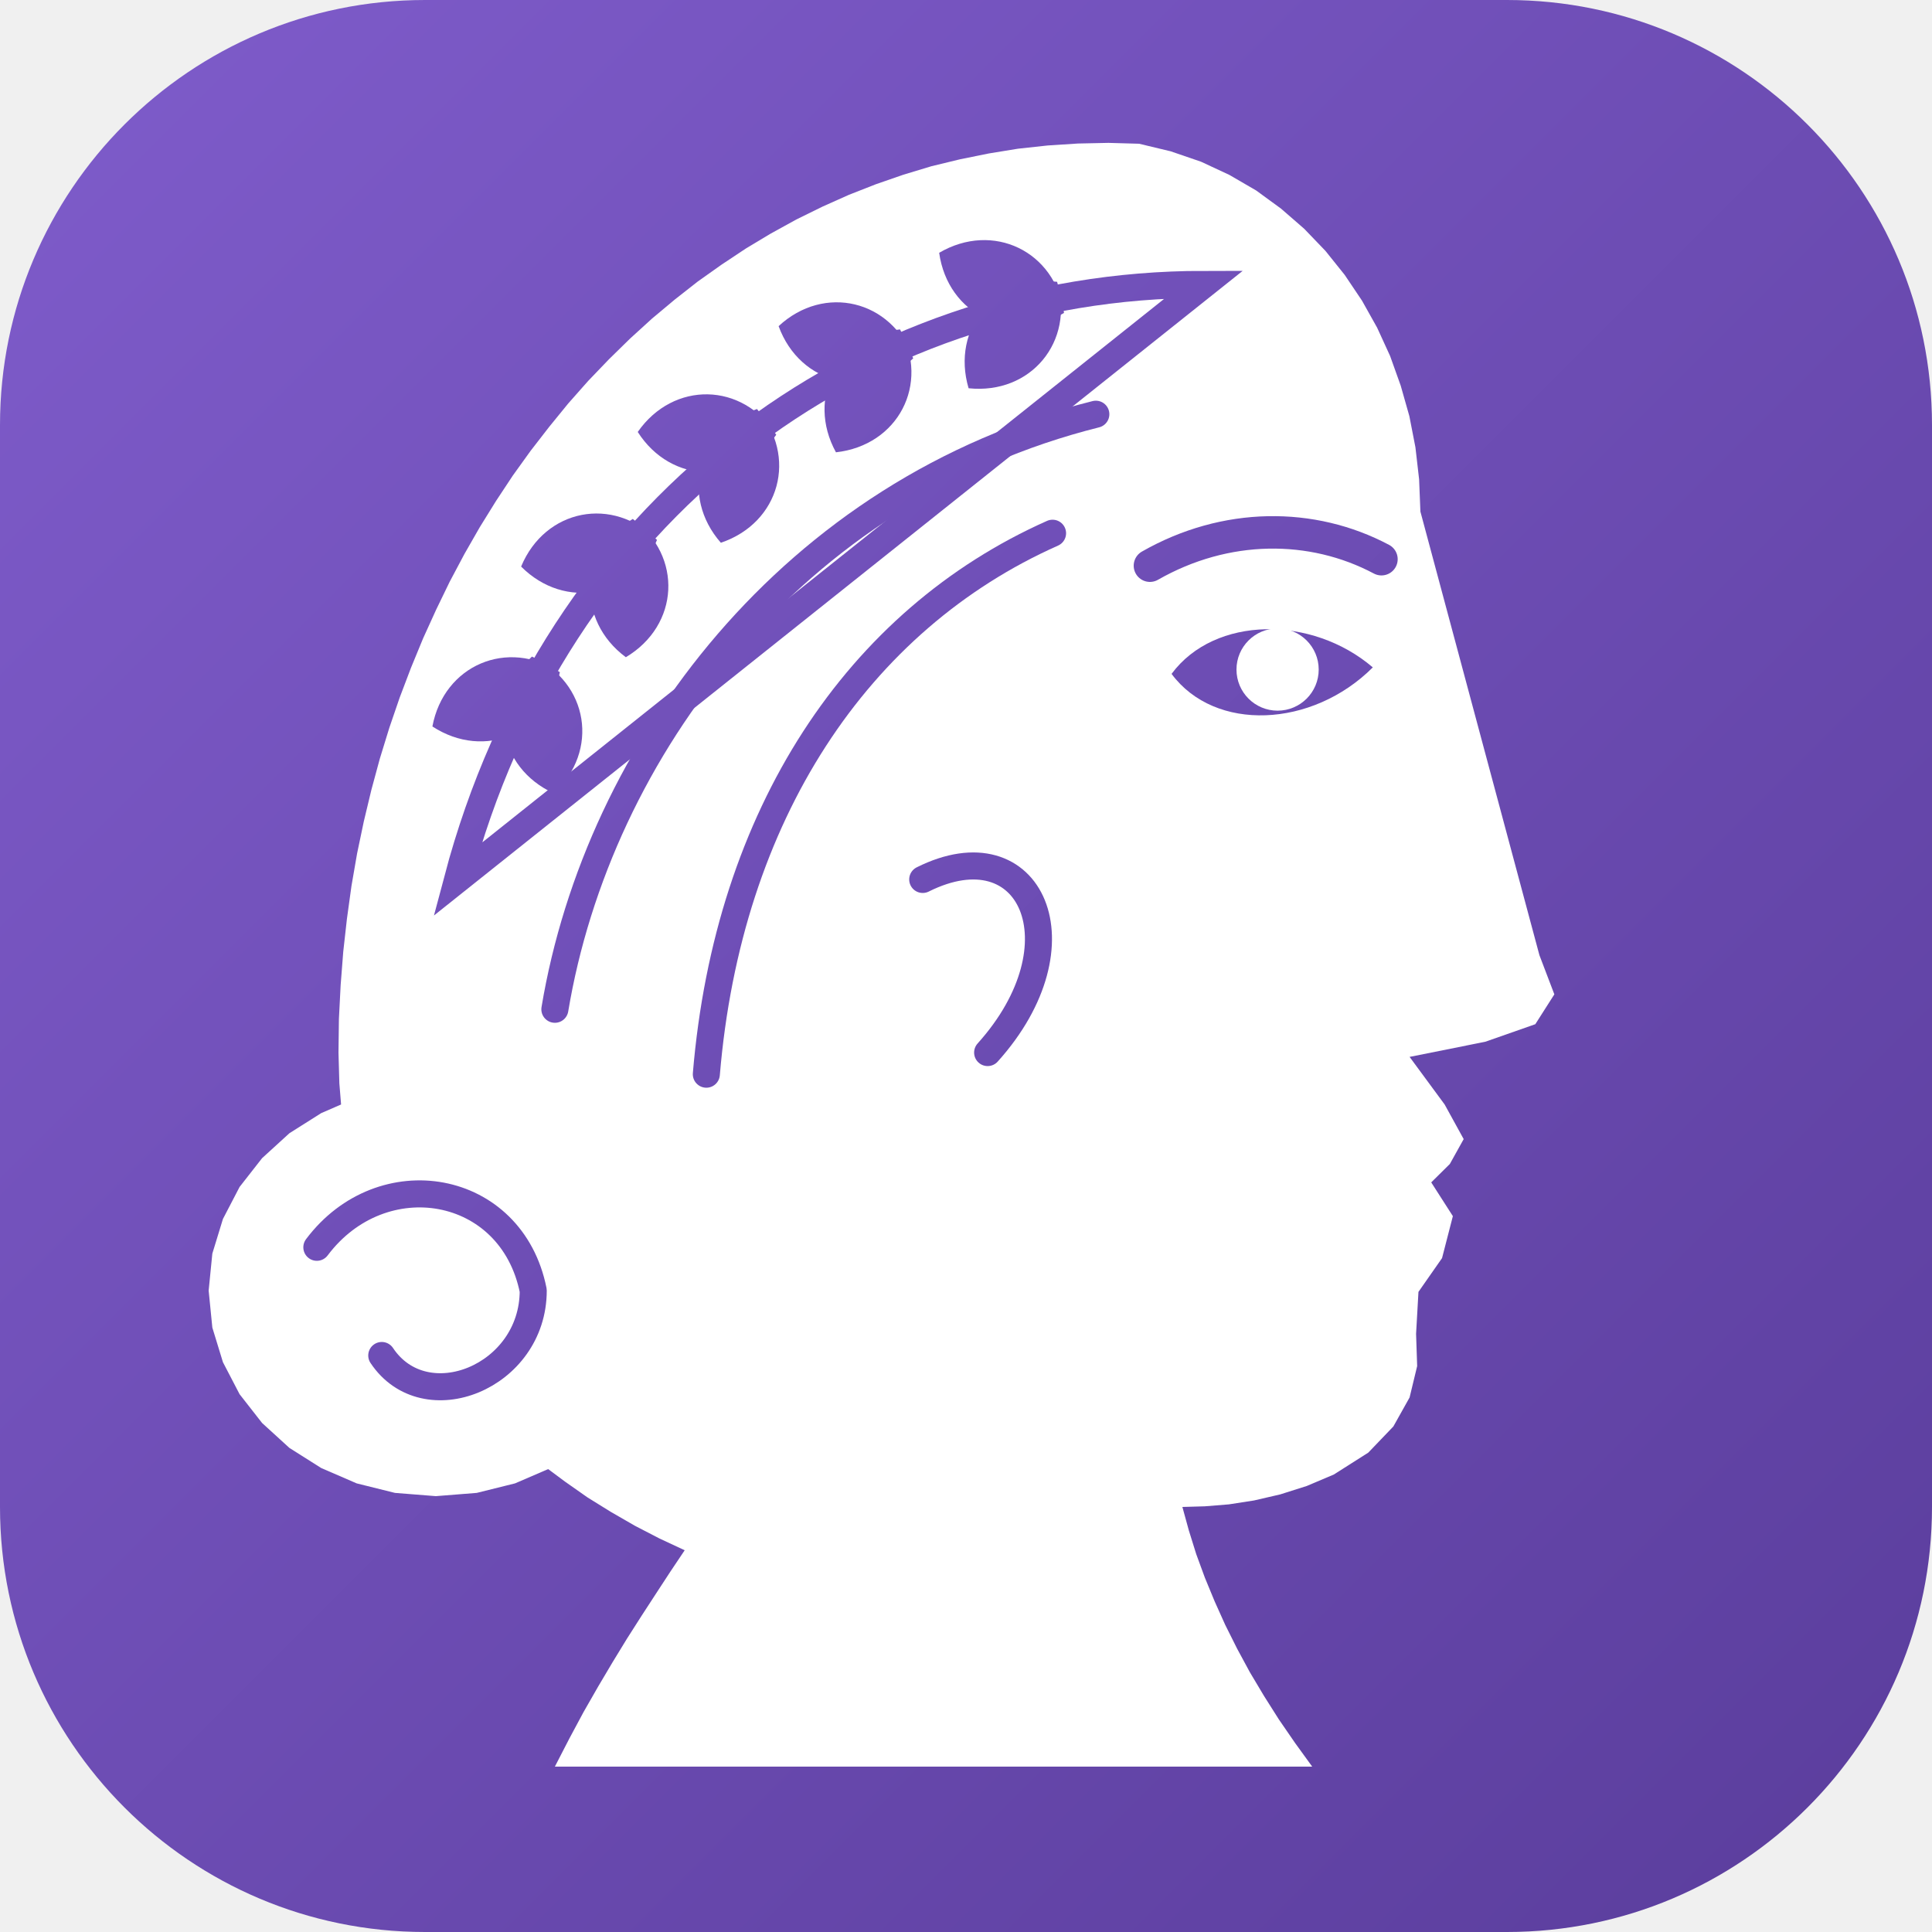
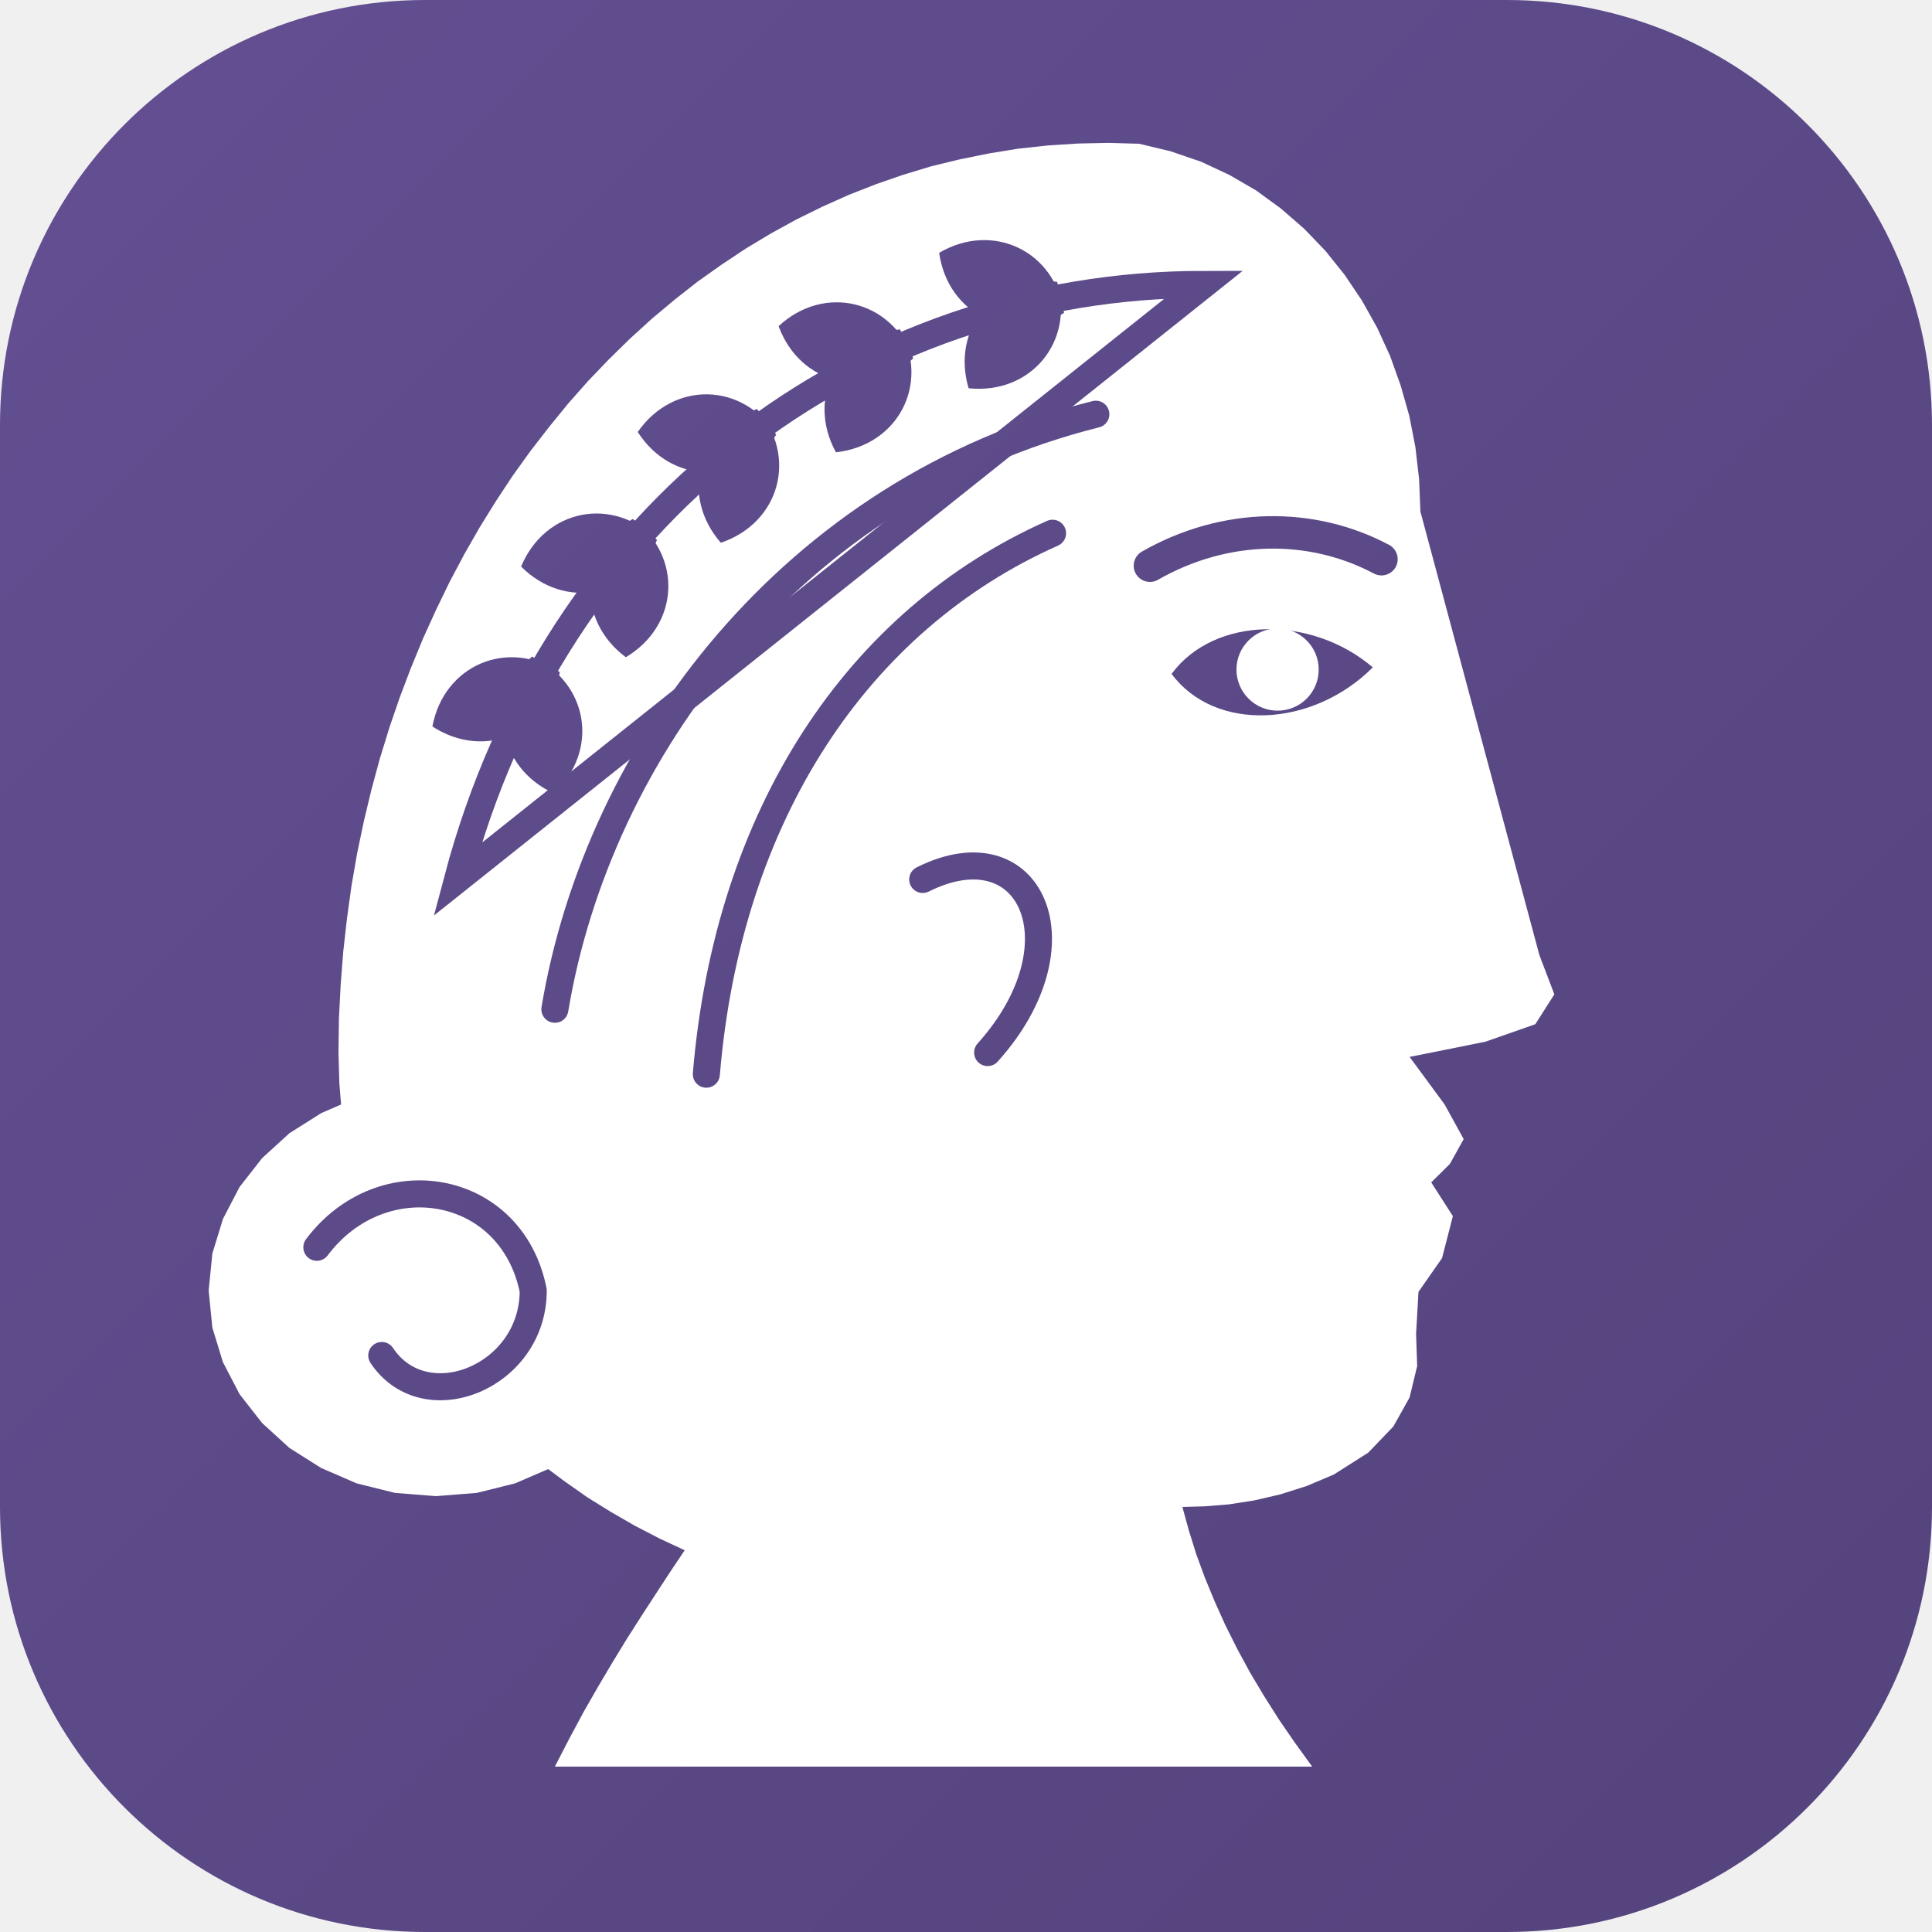
<svg xmlns="http://www.w3.org/2000/svg" viewBox="0 0 100 100">
  <defs>
+     <style>.a{stop-color:#634F92}.b{stop-color:#54437C}.f{fill:#fff}@media (prefers-color-scheme:dark){.a{stop-color:#BCABE3}.b{stop-color:#AC98DD}.f{fill:#18161D}}}</style>
    <linearGradient id="g" x1="0" y1="0" x2="1" y2="1">
-       <stop offset="0" stop-color="#7F5CCB" />
-       <stop offset="1" stop-color="#5A3D9C" />
+       <stop offset="0" class="a" />
+       <stop offset="1" class="b" />
    </linearGradient>
    <mask id="m" maskUnits="userSpaceOnUse" x="0" y="0" width="100" height="100">
      <rect width="100" height="100" fill="#fff" />
      <path d="M57.00 19.50C41.00 19.50 27.00 30.00 22.50 47.00Z" fill="none" stroke="#000" stroke-width="1.25" stroke-linecap="round" />
      <path d="M50.21 19.38C51.03 22.15 48.99 24.60 46.12 24.30C45.30 21.53 47.35 19.07 50.21 19.38Z" fill="#000" />
      <path d="M50.53 20.82C48.04 22.29 45.16 20.90 44.76 18.04C47.25 16.58 50.13 17.97 50.53 20.82Z" fill="#000" />
      <path d="M42.95 21.58C44.34 24.11 42.86 26.94 39.99 27.26C38.60 24.73 40.08 21.89 42.95 21.58Z" fill="#000" />
      <path d="M43.56 22.92C41.44 24.88 38.33 24.14 37.34 21.43C39.45 19.47 42.56 20.22 43.56 22.92Z" fill="#000" />
      <path d="M36.34 25.26C38.24 27.44 37.40 30.52 34.67 31.44C32.77 29.27 33.61 26.18 36.34 25.26Z" fill="#000" />
      <path d="M37.23 26.45C35.58 28.81 32.38 28.75 30.83 26.32C32.48 23.95 35.68 24.01 37.23 26.45Z" fill="#000" />
      <path d="M30.60 30.34C32.92 32.06 32.76 35.25 30.28 36.73C27.96 35.01 28.13 31.81 30.60 30.34Z" fill="#000" />
      <path d="M31.72 31.31C30.61 33.97 27.47 34.58 25.44 32.54C26.55 29.87 29.69 29.26 31.72 31.31Z" fill="#000" />
      <path d="M25.94 36.70C28.56 37.90 29.07 41.06 26.95 43.02C24.33 41.82 23.82 38.67 25.94 36.70Z" fill="#000" />
      <path d="M27.23 37.42C26.70 40.25 23.76 41.51 21.34 39.93C21.87 37.10 24.81 35.84 27.23 37.42Z" fill="#000" />
      <path d="M52 25.5C38 29 29 41 27 53" fill="none" stroke="#000" stroke-width="1.25" stroke-linecap="round" stroke-linejoin="round" />
      <path d="M50 31C41 35 35 44 34 56" fill="none" stroke="#000" stroke-width="1.25" stroke-linecap="round" stroke-linejoin="round" />
      <path d="M16 64C19 60 25 61 26 66C26 70 21 72 19 69" fill="none" stroke="#000" stroke-width="1.25" stroke-linecap="round" stroke-linejoin="round" />
      <path d="M44 47C49 44.5 51.5 50 47 55" fill="none" stroke="#000" stroke-width="1.25" stroke-linecap="round" stroke-linejoin="round" />
      <path d="M54.5 32.5C58 30.5 62 30.5 65.2 32.2" fill="none" stroke="#000" stroke-width="1.5" stroke-linecap="round" />
      <path d="M55.5 37.5C57.5 34.8 62 34.8 64.8 37.2C62 40 57.5 40.2 55.5 37.5Z" fill="#000" />
      <circle cx="60.4" cy="37.3" r="1.9" fill="#fff" />
    </mask>
  </defs>
  <rect width="100" height="100" rx="22" fill="url(#g)" />
  <g transform="translate(-1.52 -7.12) scale(1.12)">
-     <path d="M54.00 13.00L55.46 13.35L56.86 13.83L58.17 14.44L59.41 15.16L60.56 16.00L61.63 16.93L62.61 17.95L63.50 19.06L64.30 20.25L65.00 21.50L65.60 22.81L66.09 24.18L66.49 25.59L66.77 27.03L66.94 28.51L67.00 30.00L72.50 50.50L73.19 52.31L72.31 53.69L70.00 54.50L66.50 55.20L68.12 57.40L69.00 59.00L68.36 60.15L67.50 61.00L68.50 62.56L68.00 64.50L66.91 66.06L66.80 68.00L66.85 69.49L66.50 70.94L65.75 72.28L64.59 73.49L63.00 74.50L61.75 75.03L60.52 75.42L59.31 75.70L58.15 75.88L57.04 75.97L56.00 76.00L56.30 77.09L56.64 78.18L57.04 79.27L57.49 80.36L57.98 81.45L58.53 82.55L59.12 83.64L59.77 84.73L60.46 85.82L61.21 86.91L62.00 88.00L27.00 88.00L27.67 86.70L28.33 85.47L29.00 84.30L29.67 83.17L30.33 82.09L31.00 81.04L31.67 80.01L32.33 79.00L33.00 78.00L31.84 77.46L30.70 76.87L29.59 76.23L28.51 75.56L27.47 74.83L26.69 74.25L25.16 74.91L23.39 75.35L21.50 75.50L19.61 75.35L17.84 74.91L16.20 74.20L14.73 73.27L13.47 72.12L12.43 70.79L11.66 69.31L11.17 67.71L11.00 66.00L11.17 64.29L11.66 62.69L12.43 61.21L13.47 59.88L14.73 58.73L16.20 57.80L17.12 57.40L17.04 56.42L17.00 55.00L17.02 53.44L17.10 51.88L17.22 50.34L17.39 48.82L17.60 47.30L17.86 45.80L18.17 44.32L18.52 42.86L18.91 41.42L19.35 39.99L19.83 38.59L20.35 37.22L20.91 35.86L21.51 34.54L22.14 33.24L22.82 31.96L23.53 30.72L24.28 29.51L25.06 28.33L25.88 27.19L26.74 26.08L27.62 25.00L28.54 23.96L29.50 22.96L30.48 22.00L31.49 21.08L32.53 20.21L33.60 19.37L34.70 18.59L35.83 17.84L36.98 17.15L38.16 16.50L39.36 15.91L40.59 15.36L41.84 14.87L43.11 14.43L44.40 14.04L45.72 13.72L47.05 13.45L48.40 13.23L49.78 13.08L51.17 12.99L52.58 12.96L54.00 13.00Z" fill="#fff" mask="url(#m)" />
+     <path d="M54.00 13.00L55.46 13.35L56.86 13.83L58.17 14.44L59.41 15.16L60.56 16.00L61.63 16.93L62.61 17.95L63.50 19.06L64.30 20.25L65.00 21.50L65.60 22.81L66.09 24.18L66.49 25.59L66.77 27.03L66.94 28.51L67.00 30.00L72.50 50.50L73.19 52.31L72.31 53.69L70.00 54.50L66.50 55.20L68.12 57.40L69.00 59.00L68.36 60.15L67.50 61.00L68.50 62.56L68.00 64.50L66.91 66.06L66.80 68.00L66.85 69.49L66.50 70.94L65.75 72.28L64.59 73.49L63.00 74.50L61.75 75.03L60.52 75.42L59.31 75.70L58.15 75.88L57.04 75.97L56.00 76.00L56.30 77.09L56.64 78.18L57.04 79.27L57.49 80.36L57.98 81.45L58.53 82.55L59.12 83.64L59.77 84.73L60.46 85.82L61.21 86.91L62.00 88.00L27.00 88.00L27.67 86.70L28.33 85.47L29.00 84.30L29.67 83.17L30.33 82.09L31.00 81.04L31.67 80.01L32.33 79.00L33.00 78.00L31.84 77.46L30.70 76.87L29.59 76.23L28.51 75.56L27.47 74.83L26.69 74.25L25.16 74.91L23.39 75.35L21.50 75.50L19.61 75.35L17.84 74.91L16.20 74.20L14.73 73.27L13.47 72.12L12.43 70.79L11.66 69.31L11.17 67.71L11.00 66.00L11.17 64.29L11.66 62.69L12.43 61.21L13.47 59.88L14.73 58.73L16.20 57.80L17.12 57.40L17.04 56.42L17.00 55.00L17.02 53.44L17.10 51.88L17.22 50.34L17.39 48.82L17.60 47.30L17.86 45.80L18.17 44.32L18.52 42.86L18.91 41.42L19.35 39.99L19.83 38.59L20.35 37.22L20.91 35.86L21.51 34.54L22.14 33.24L22.82 31.96L23.53 30.72L24.28 29.51L25.06 28.33L25.88 27.19L26.74 26.08L27.62 25.00L28.54 23.96L29.50 22.96L30.48 22.00L31.49 21.08L32.53 20.21L33.60 19.37L34.70 18.59L35.83 17.84L36.98 17.15L38.16 16.50L39.36 15.91L40.59 15.36L41.84 14.87L43.11 14.43L44.40 14.04L45.72 13.72L47.05 13.45L48.40 13.23L49.78 13.08L51.17 12.99L52.58 12.96L54.00 13.00Z" class="f" mask="url(#m)" />
  </g>
</svg>
